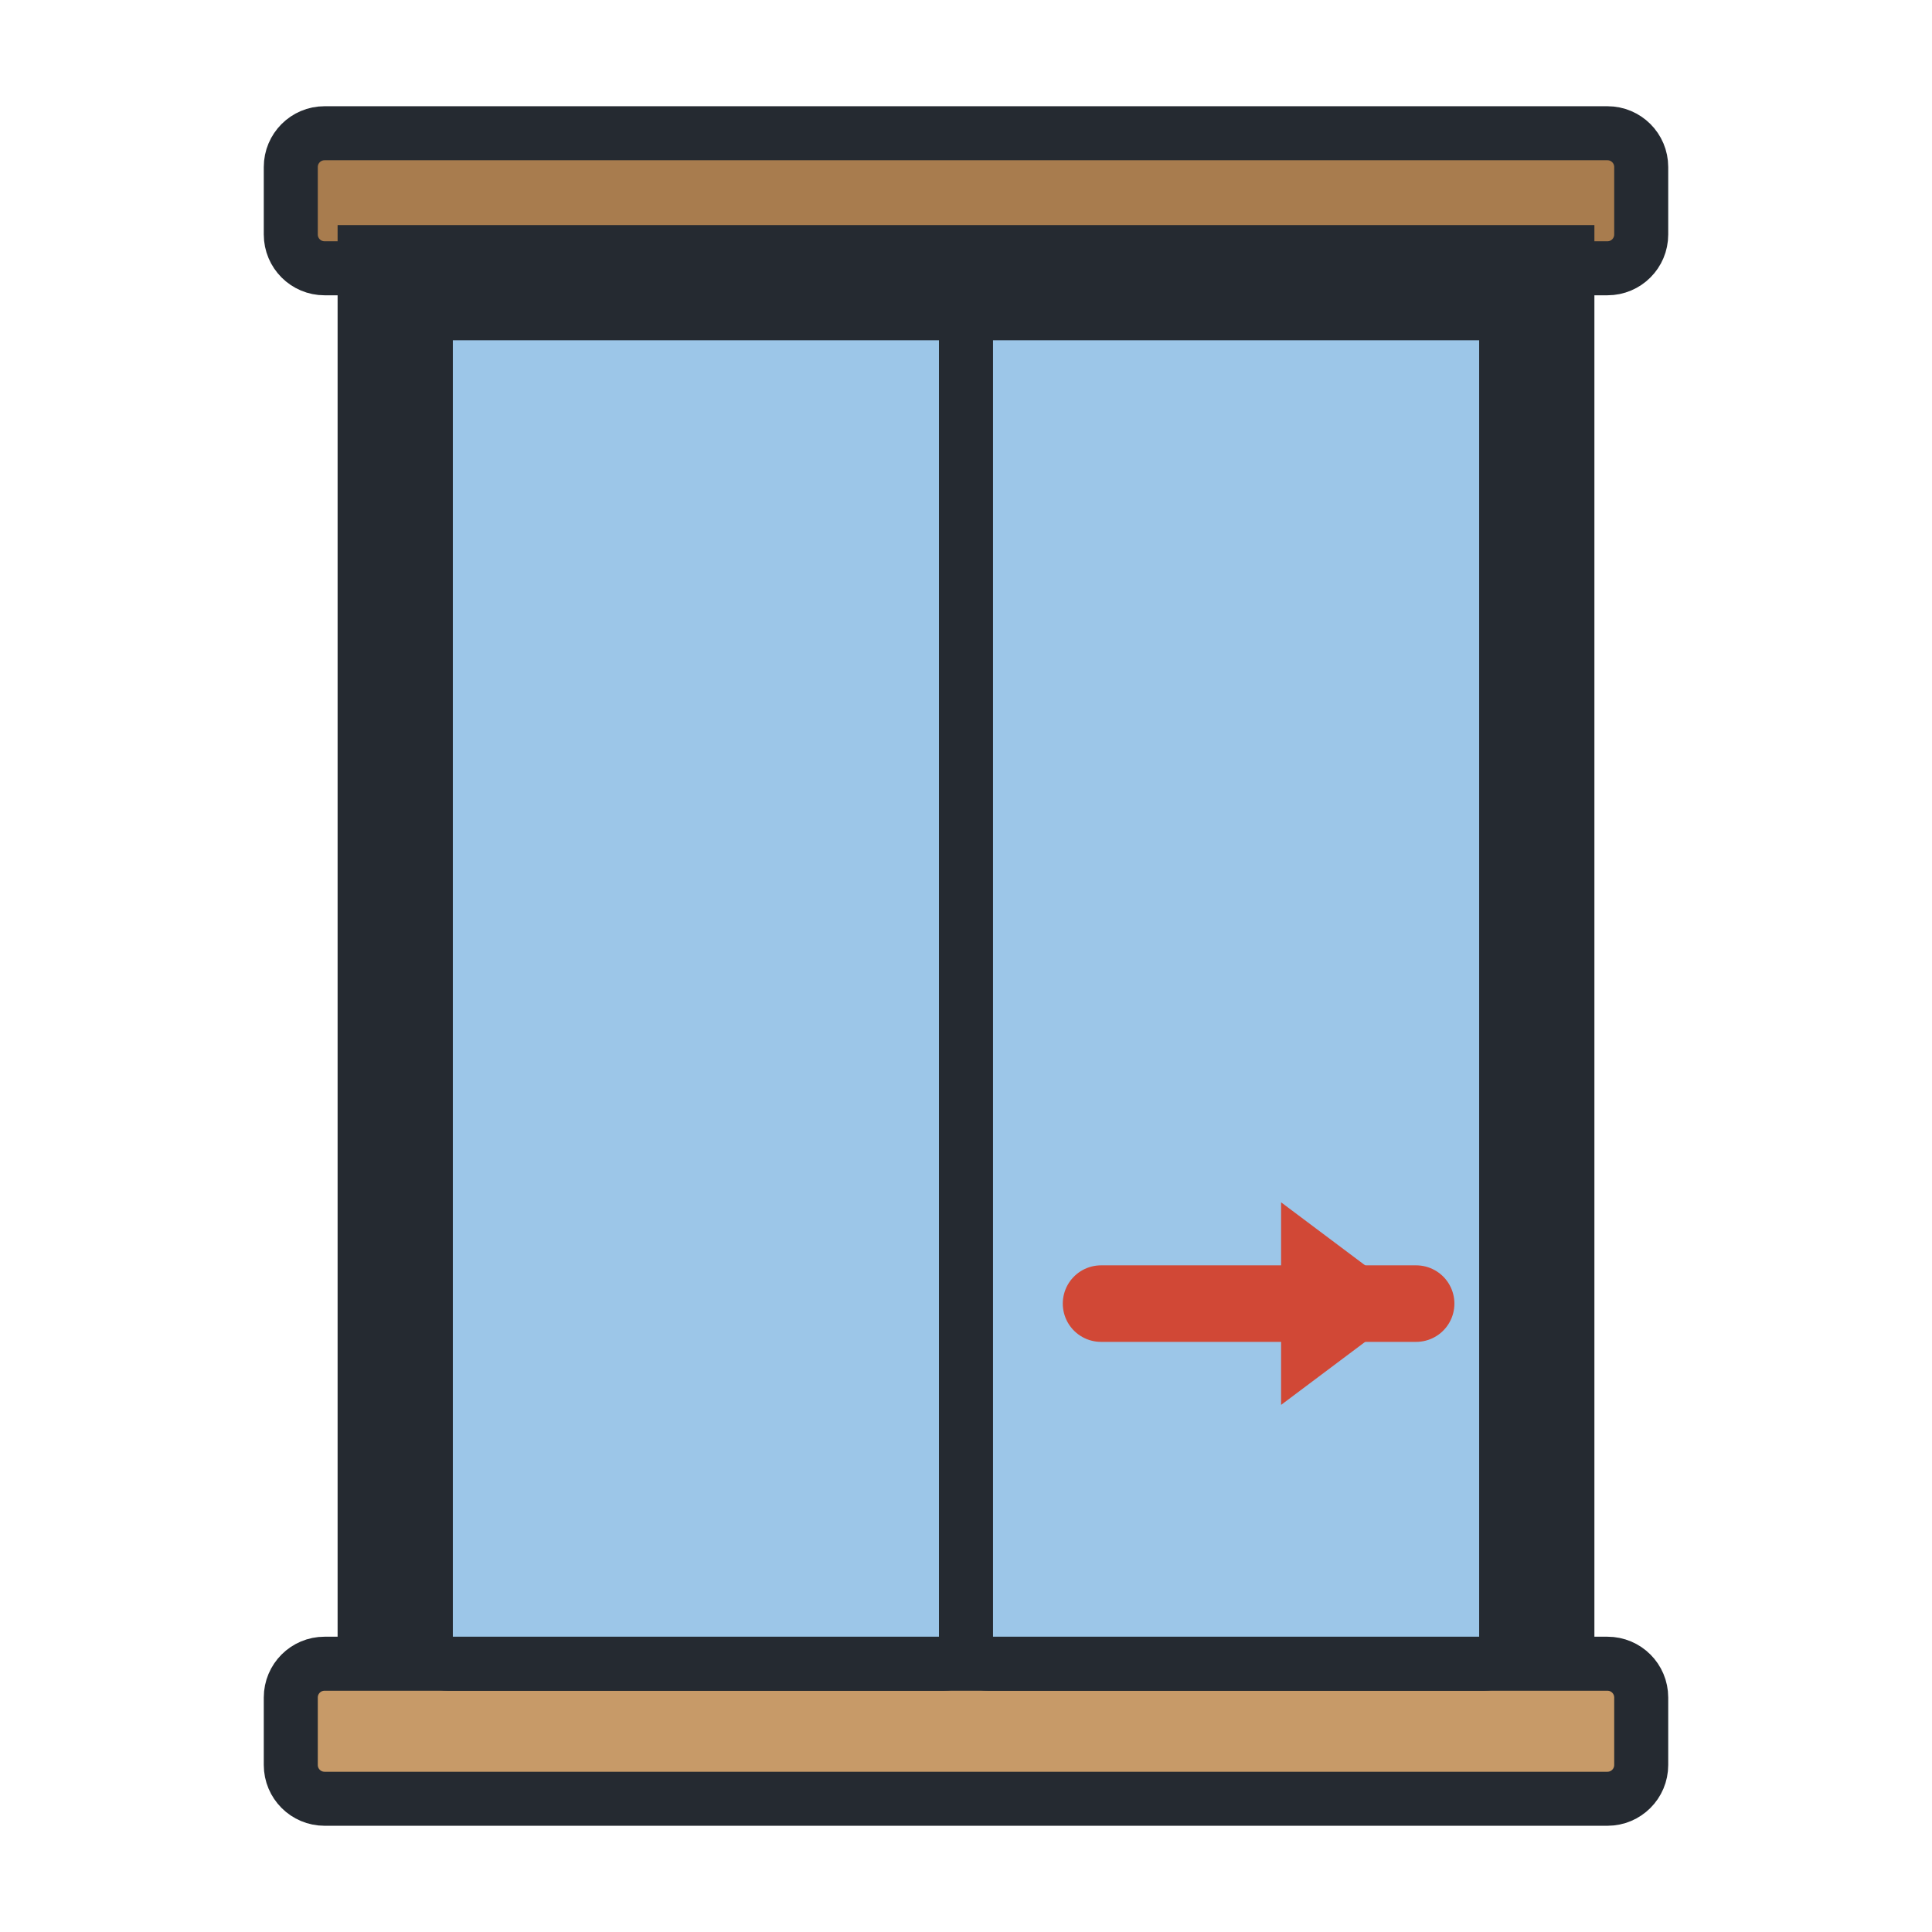
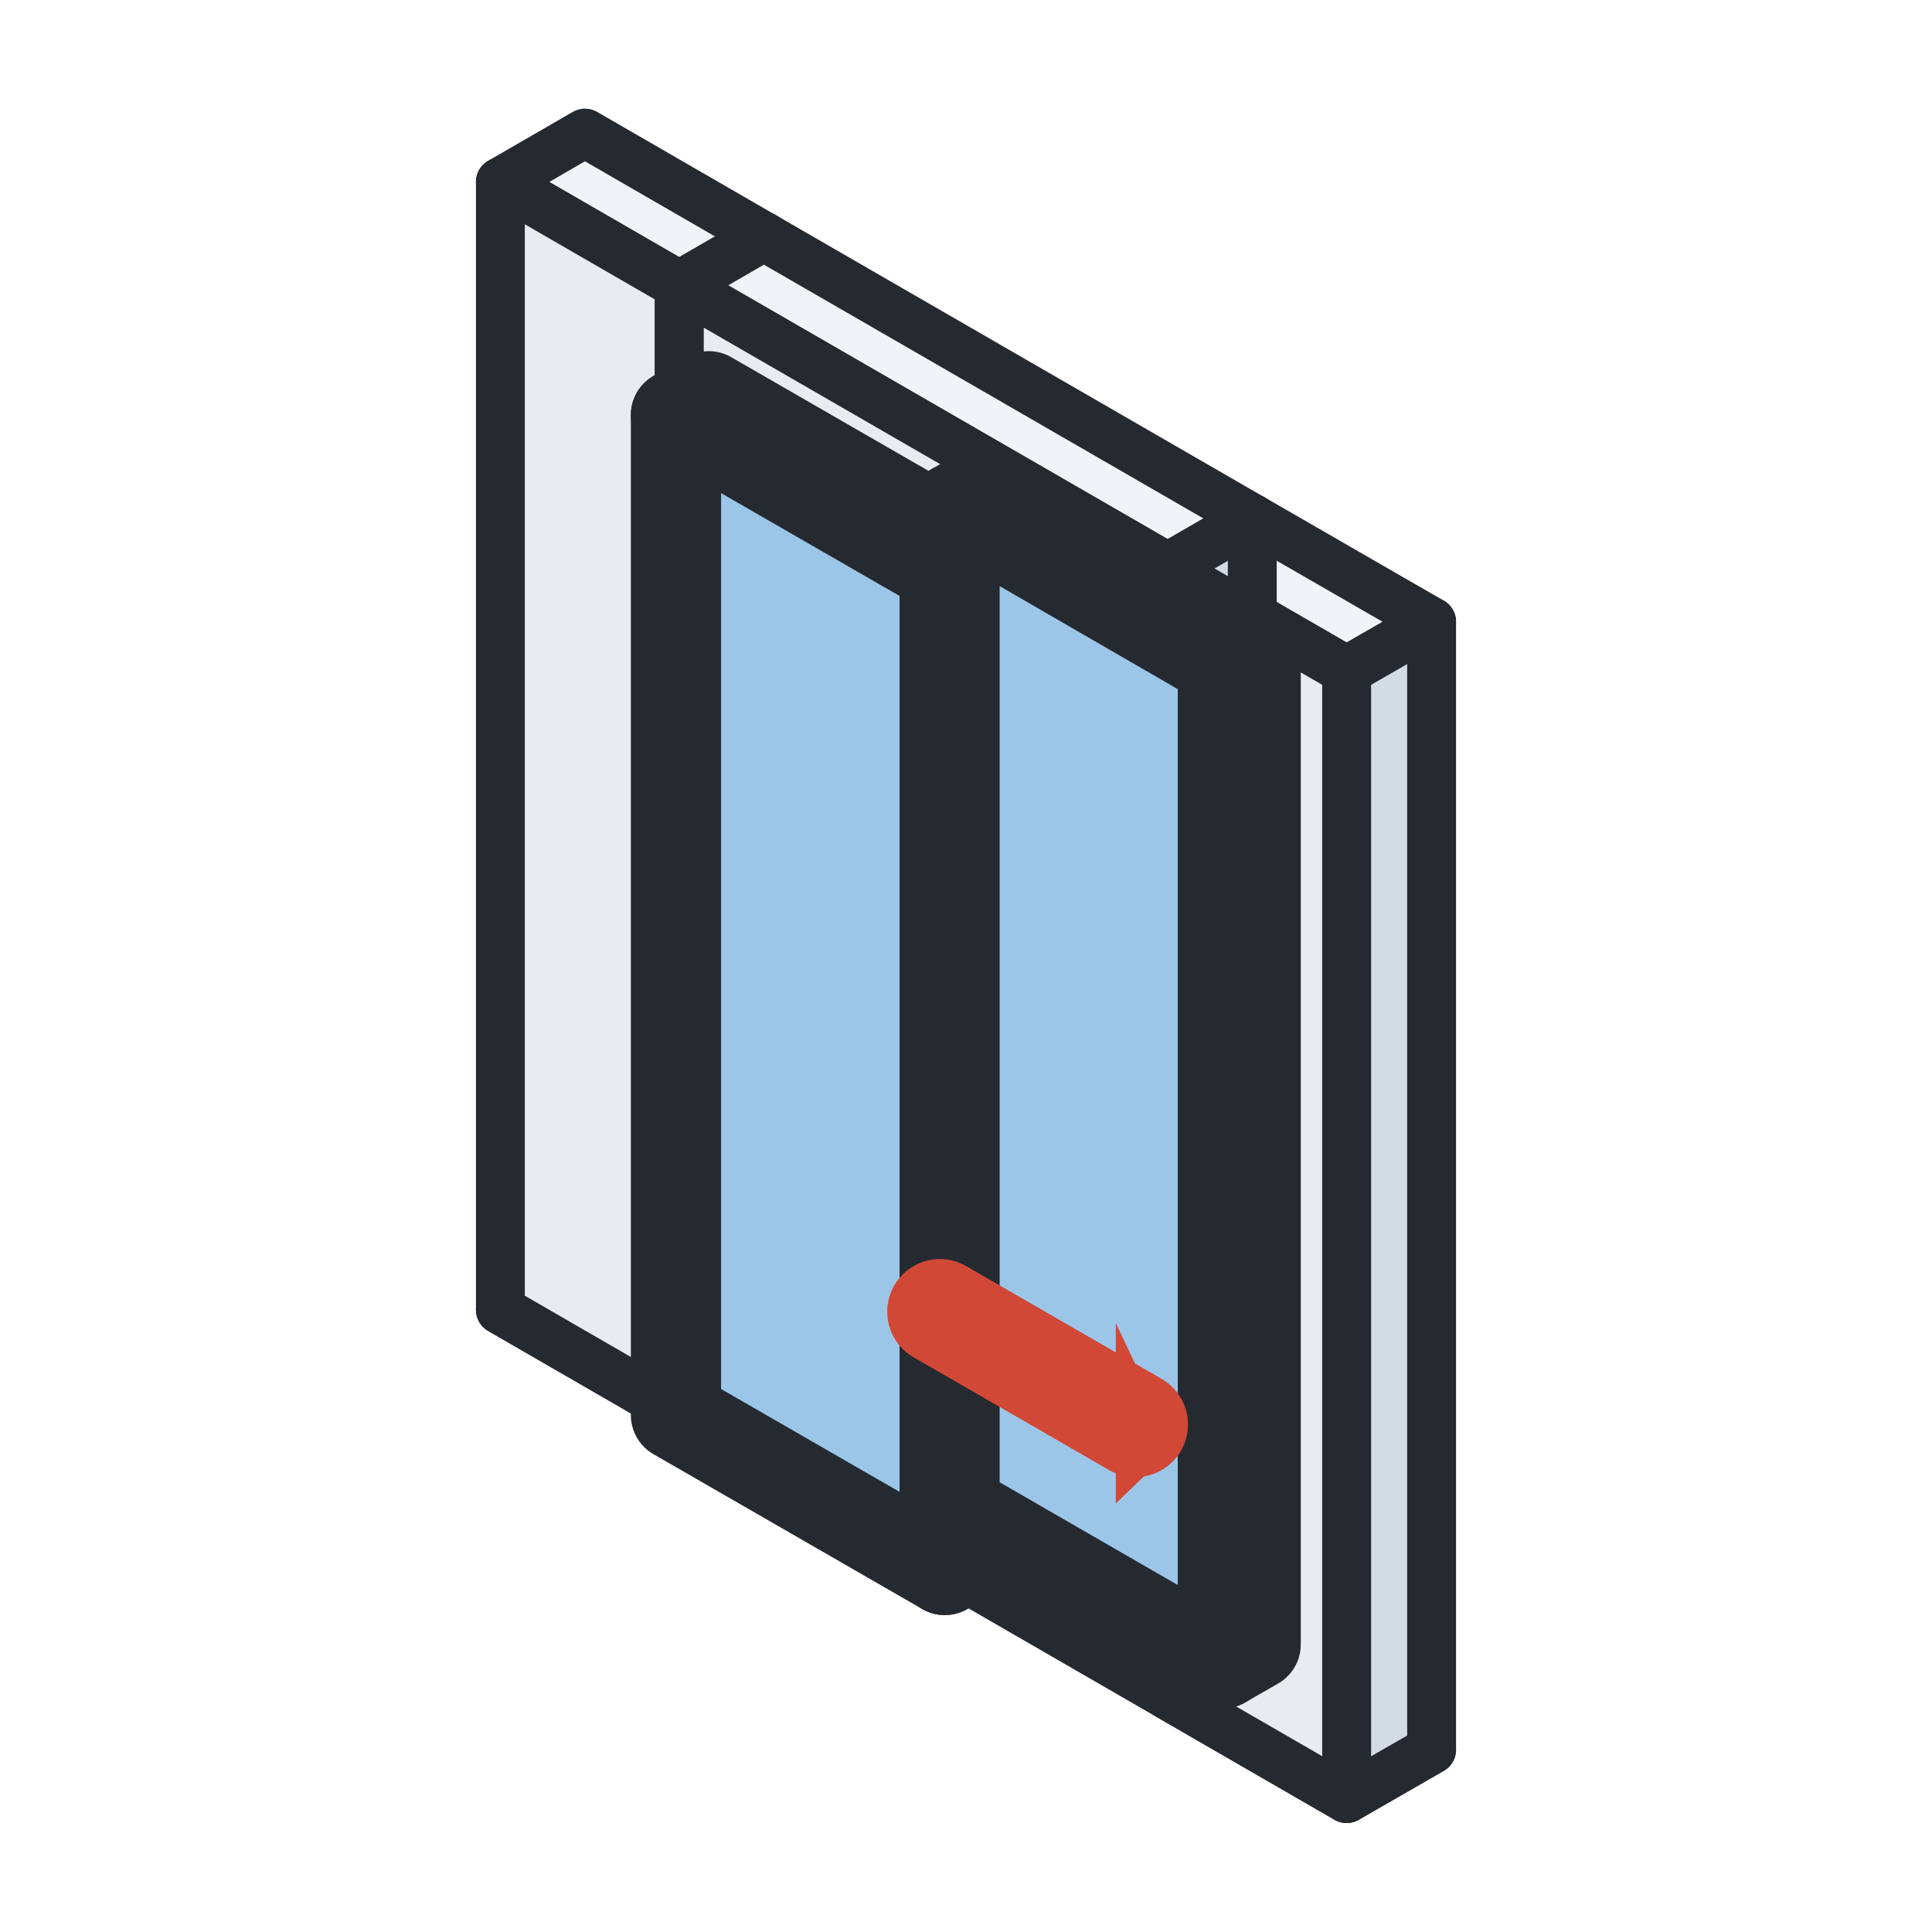
- <svg xmlns="http://www.w3.org/2000/svg" viewBox="-42.92 -43.92 85.84 85.84">
-   <rect x="-30" y="-38" width="60" height="6" rx="1.5" fill="#A87C4E" stroke="#252A31" stroke-width="2.4" />
-   <path d="M -26 32 L -26 -32 L 26 -32 L 26 32" fill="none" stroke="#252A31" stroke-width="3.84" stroke-linecap="square" />
-   <rect x="-30" y="30" width="60" height="6" rx="1.5" fill="#C79A68" stroke="#252A31" stroke-width="2.4" />
-   <rect x="-24" y="-30" width="24" height="60" rx="1" fill="#9CC6E8" stroke="#252A31" stroke-width="2.4" />
-   <rect x="0" y="-30" width="24" height="60" rx="1" fill="#9CC6E8" stroke="#252A31" stroke-width="2.4" />
-   <rect x="-24" y="-30" width="24" height="60" fill="none" stroke="#252A31" stroke-width="1.5" />
-   <path d="M 6 14 L 20 14" stroke="#D14836" stroke-width="3.4" stroke-linecap="round" />
-   <path d="M 20 14 L 14 9.5 L 14 18.5 Z" fill="#D14836" />
+ <svg xmlns="http://www.w3.org/2000/svg" viewBox="-15.56 -33.54 51.39 51.39">
+   <polygon points="0.00,0.00 22.52,13.00 20.26,14.30 -2.25,1.30" fill="#C79A68" stroke="#252A31" stroke-width="1.3" stroke-linejoin="round" />
+   <polygon points="-2.25,-28.70 2.51,-25.95 4.76,-27.25 0.00,-30.00" fill="#F1F4F7" stroke="#252A31" stroke-width="1.3" stroke-linejoin="round" />
+   <polygon points="-2.25,1.30 2.51,4.05 2.51,-25.95 -2.25,-28.70" fill="#E7ECF1" stroke="#252A31" stroke-width="1.3" stroke-linejoin="round" />
+   <polygon points="2.51,4.05 4.76,2.75 4.76,-27.25 2.51,-25.95" fill="#D3DBE3" stroke="#252A31" stroke-width="1.3" stroke-linejoin="round" />
+   <polygon points="15.50,-18.45 20.26,-15.70 22.52,-17.00 17.75,-19.75" fill="#F1F4F7" stroke="#252A31" stroke-width="1.3" stroke-linejoin="round" />
+   <polygon points="15.50,11.55 20.26,14.30 20.26,-15.70 15.50,-18.45" fill="#E7ECF1" stroke="#252A31" stroke-width="1.3" stroke-linejoin="round" />
+   <polygon points="20.26,14.30 22.52,13.00 22.52,-17.00 20.26,-15.70" fill="#D3DBE3" stroke="#252A31" stroke-width="1.3" stroke-linejoin="round" />
+   <polygon points="2.51,-25.95 15.50,-18.45 17.75,-19.75 4.76,-27.25" fill="#F1F4F7" stroke="#252A31" stroke-width="1.3" stroke-linejoin="round" />
+   <polygon points="2.51,-22.55 15.50,-15.05 15.50,-18.45 2.51,-25.95" fill="#E7ECF1" stroke="#252A31" stroke-width="1.3" stroke-linejoin="round" />
+   <polygon points="15.50,-15.05 17.75,-16.35 17.75,-19.75 15.50,-18.45" fill="#D3DBE3" stroke="#252A31" stroke-width="1.3" stroke-linejoin="round" />
+   <polygon points="2.42,-22.50 9.57,-18.38 10.44,-18.88 3.29,-23.00" fill="#EEF1F5" stroke="#252A31" stroke-width="2.4" stroke-linejoin="round" />
+   <polygon points="2.42,4.10 9.57,8.22 9.57,-18.38 2.42,-22.50" fill="#9CC6E8" stroke="#252A31" stroke-width="2.4" stroke-linejoin="round" />
+   <polygon points="9.57,8.22 10.44,7.72 10.44,-18.88 9.57,-18.38" fill="#7DAFD9" stroke="#252A31" stroke-width="2.4" stroke-linejoin="round" />
+   <polygon points="9.83,-20.03 16.97,-15.90 17.84,-16.40 10.70,-20.53" fill="#EEF1F5" stroke="#252A31" stroke-width="2.4" stroke-linejoin="round" />
+   <polygon points="9.83,6.58 16.97,10.70 16.97,-15.90 9.83,-20.03" fill="#9CC6E8" stroke="#252A31" stroke-width="2.4" stroke-linejoin="round" />
+   <polygon points="16.97,10.70 17.84,10.20 17.84,-16.40 16.97,-15.90" fill="#7DAFD9" stroke="#252A31" stroke-width="2.4" stroke-linejoin="round" />
+   <path d="M 9.44 1.35 L 14.64 4.35" stroke="#D14836" stroke-width="2.8" stroke-linecap="round" fill="none" />
+   <path d="M 15.68 4.95 L 14.12 1.65 L 14.12 6.45 Z" fill="#D14836" />
</svg>
